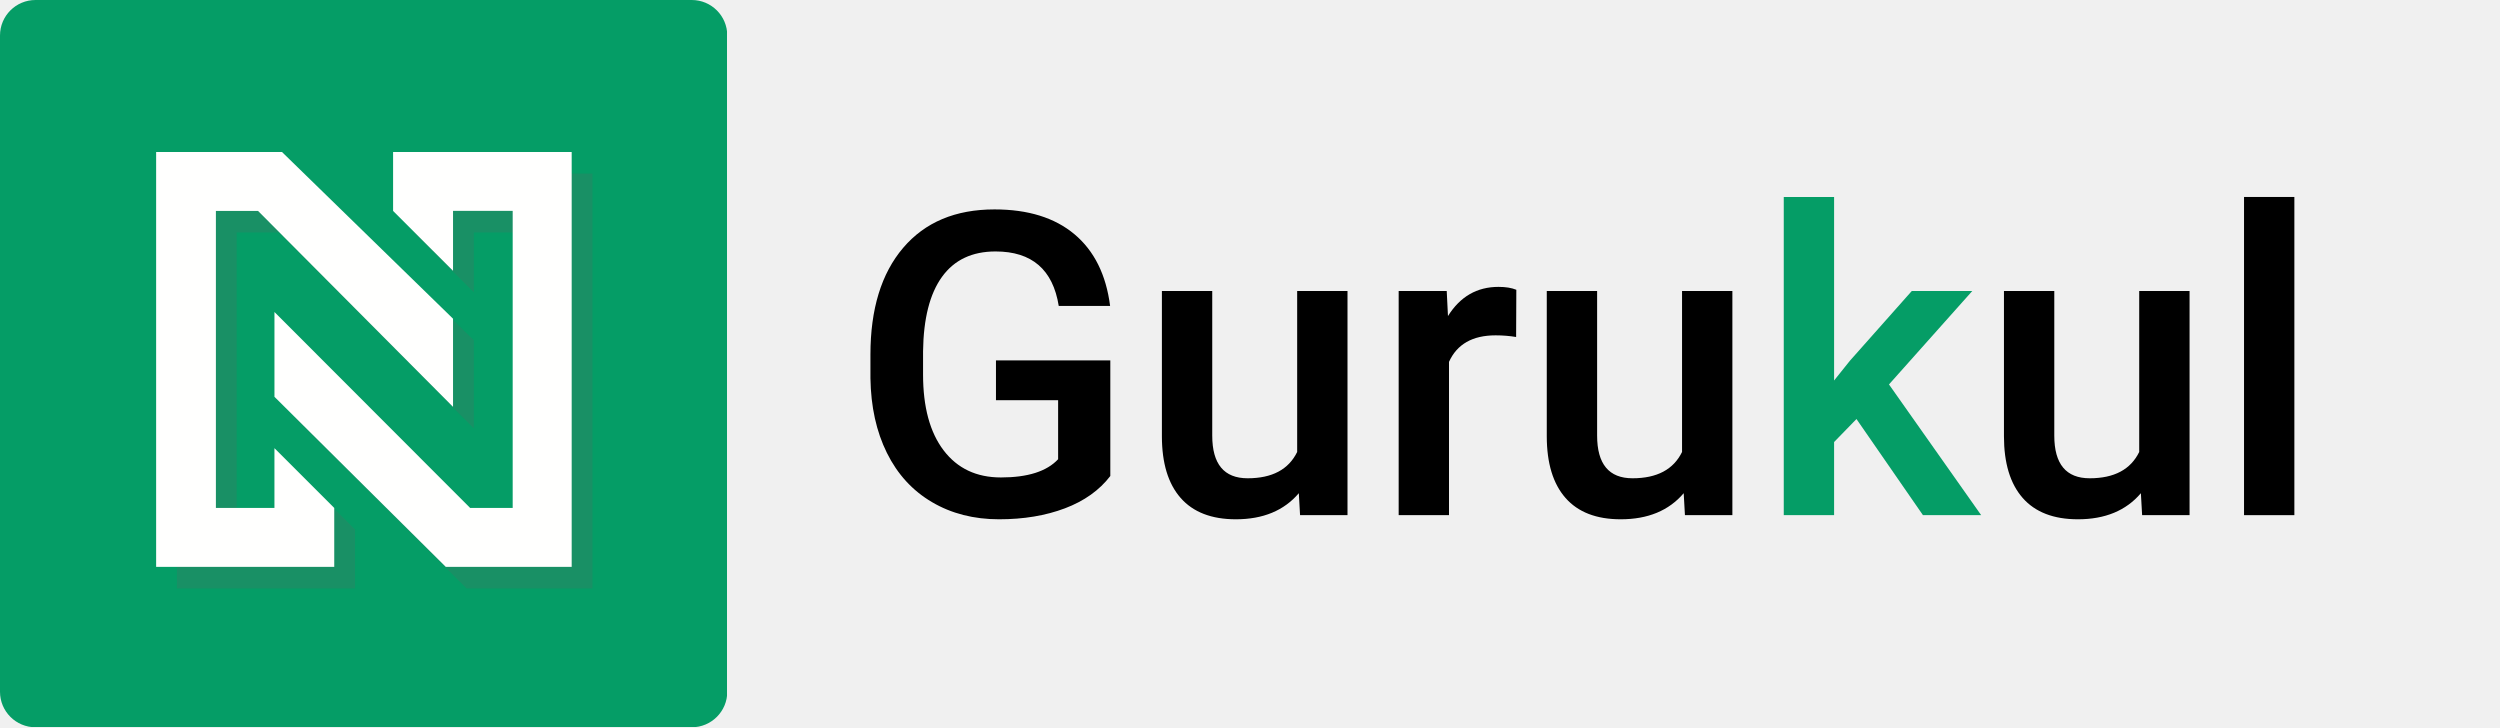
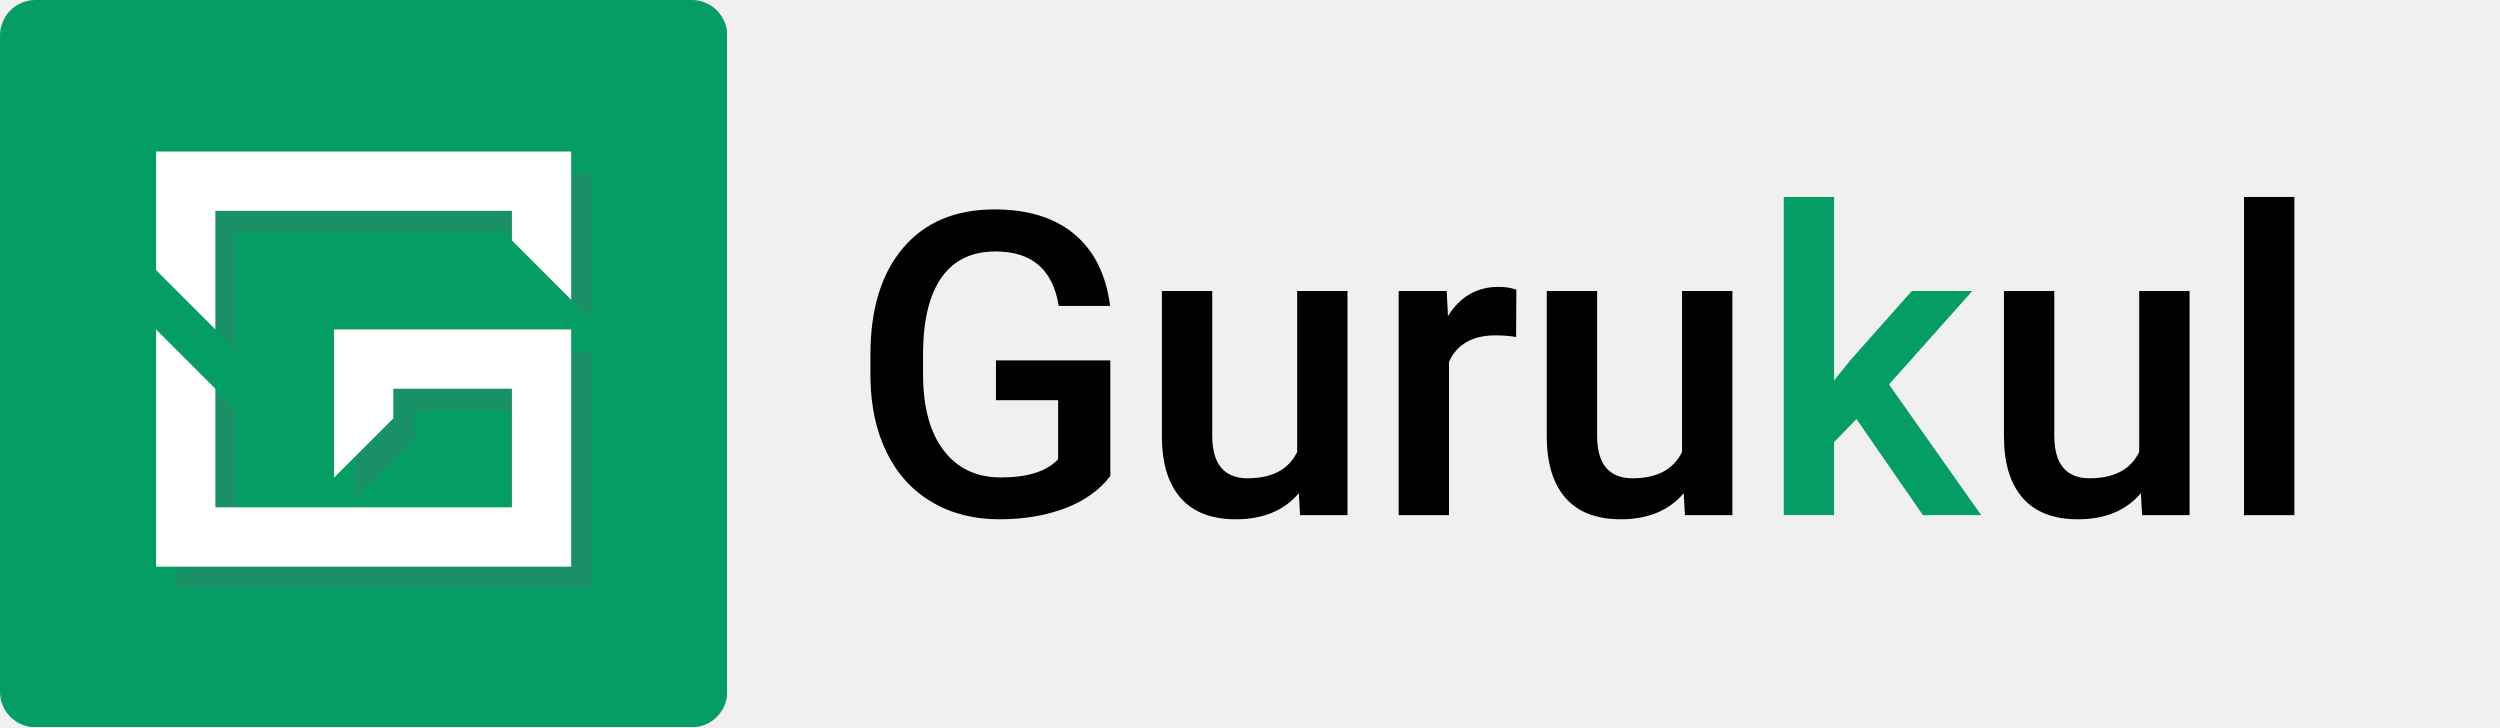
<svg xmlns="http://www.w3.org/2000/svg" width="165" height="48" viewBox="0 0 165 48" fill="none">
  <g clip-path="url(#clip0_939_3609)">
    <mask id="mask0_939_3609" style="mask-type:luminance" maskUnits="userSpaceOnUse" x="0" y="0" width="48" height="48">
      <path d="M48 0H0V48H48V0Z" fill="white" />
    </mask>
    <g mask="url(#mask0_939_3609)">
      <path d="M45.656 0H2.344C1.049 0 0 1.049 0 2.344V45.656C0 46.95 1.049 48 2.344 48H45.656C46.95 48 48 46.95 48 45.656V2.344C48 1.049 46.95 0 45.656 0Z" fill="#059D66" />
-       <g opacity="0.466">
-         <path opacity="0.466" fill-rule="evenodd" clip-rule="evenodd" d="M39.105 11.456H27.318V15.343L31.274 19.296V15.342H35.211V34.947H32.404L19.488 22.014V27.611L30.794 38.834H39.105V11.456Z" fill="#5F6160" />
-         <path opacity="0.466" fill-rule="evenodd" clip-rule="evenodd" d="M19.487 31.001V34.947H15.623V15.342H18.405L31.274 28.275V22.457L19.987 11.456H11.679V38.834H23.434V34.946L19.487 31.001Z" fill="#5F6160" />
+       <g opacity="0.466" transform="translate(1.374 1.422)">
+         <path opacity="0.466" d="M10.3 10H37.7V19.786L33.786 15.871V13.914H14.214V21.743L10.3 17.829V10Z" fill="#5F6160" />
+         <path opacity="0.466" d="M10.3 21.743L14.214 25.657V33.486H33.786V25.657H25.957V27.614L22.043 31.529V21.743H37.7V37.4H10.3V21.743Z" fill="#5F6160" />
      </g>
-       <path fill-rule="evenodd" clip-rule="evenodd" d="M37.731 10.034H25.944V13.921L29.9 17.874V13.919H33.837V33.525H31.03L18.114 20.592V26.189L29.42 37.412H37.731V10.034Z" fill="#FFFFFE" />
-       <path fill-rule="evenodd" clip-rule="evenodd" d="M18.113 29.579V33.525H14.249V13.92H17.03L29.9 26.852V21.034L18.613 10.034H10.305V37.412H22.06V33.524L18.113 29.579Z" fill="#FFFFFE" />
+       <path d="M10.3 10H37.7V19.786L33.786 15.871V13.914H14.214V21.743L10.3 17.829V10Z" fill="#FFFFFE" />
+       <path d="M10.3 21.743L14.214 25.657V33.486H33.786V25.657H25.957V27.614L22.043 31.529V21.743H37.7V37.4H10.3V21.743Z" fill="#FFFFFE" />
    </g>
  </g>
  <path d="M73.281 31.416Q72.201 32.824 70.287 33.549Q68.373 34.273 65.939 34.273Q63.437 34.273 61.51 33.139Q59.582 32.004 58.536 29.892Q57.49 27.779 57.449 24.963V23.404Q57.449 18.893 59.609 16.357Q61.769 13.821 65.639 13.821Q68.961 13.821 70.916 15.461Q72.871 17.102 73.267 20.192H69.877Q69.303 16.596 65.707 16.596Q63.383 16.596 62.173 18.271Q60.963 19.945 60.922 23.186V24.717Q60.922 27.943 62.282 29.728Q63.642 31.512 66.062 31.512Q68.715 31.512 69.836 30.309V26.412H65.734V23.787H73.281Z" fill="black" />
  <path d="M85.722 32.551Q84.259 34.273 81.566 34.273Q79.16 34.273 77.923 32.865Q76.685 31.457 76.685 28.791V19.207H80.008V28.75Q80.008 31.566 82.345 31.566Q84.765 31.566 85.613 29.83V19.207H88.935V34H85.804Z" fill="black" />
  <path d="M100.064 22.242Q99.408 22.133 98.71 22.133Q96.427 22.133 95.634 23.883V34H92.312V19.207H95.484L95.566 20.861Q96.769 18.934 98.902 18.934Q99.613 18.934 100.078 19.125Z" fill="black" />
  <path d="M111.124 32.551Q109.661 34.273 106.968 34.273Q104.562 34.273 103.325 32.865Q102.087 31.457 102.087 28.791V19.207H105.41V28.75Q105.41 31.566 107.747 31.566Q110.167 31.566 111.015 29.83V19.207H114.337V34H111.206Z" fill="black" />
  <path d="M122.527 27.656 121.05 29.174V34H117.728V13H121.05V25.113L122.089 23.815L126.177 19.207H130.169L124.673 25.373L130.757 34H126.915Z" fill="#059D66" />
  <path d="M141.298 32.551Q139.835 34.273 137.142 34.273Q134.735 34.273 133.498 32.865Q132.261 31.457 132.261 28.791V19.207H135.583V28.75Q135.583 31.566 137.921 31.566Q140.341 31.566 141.188 29.83V19.207H144.511V34H141.38Z" fill="black" />
  <path d="M151.428 34H148.106V13H151.428Z" fill="black" />
  <defs>
    <clipPath id="clip0_939_3609">
      <rect width="48" height="48" fill="white" />
    </clipPath>
  </defs>
</svg>
